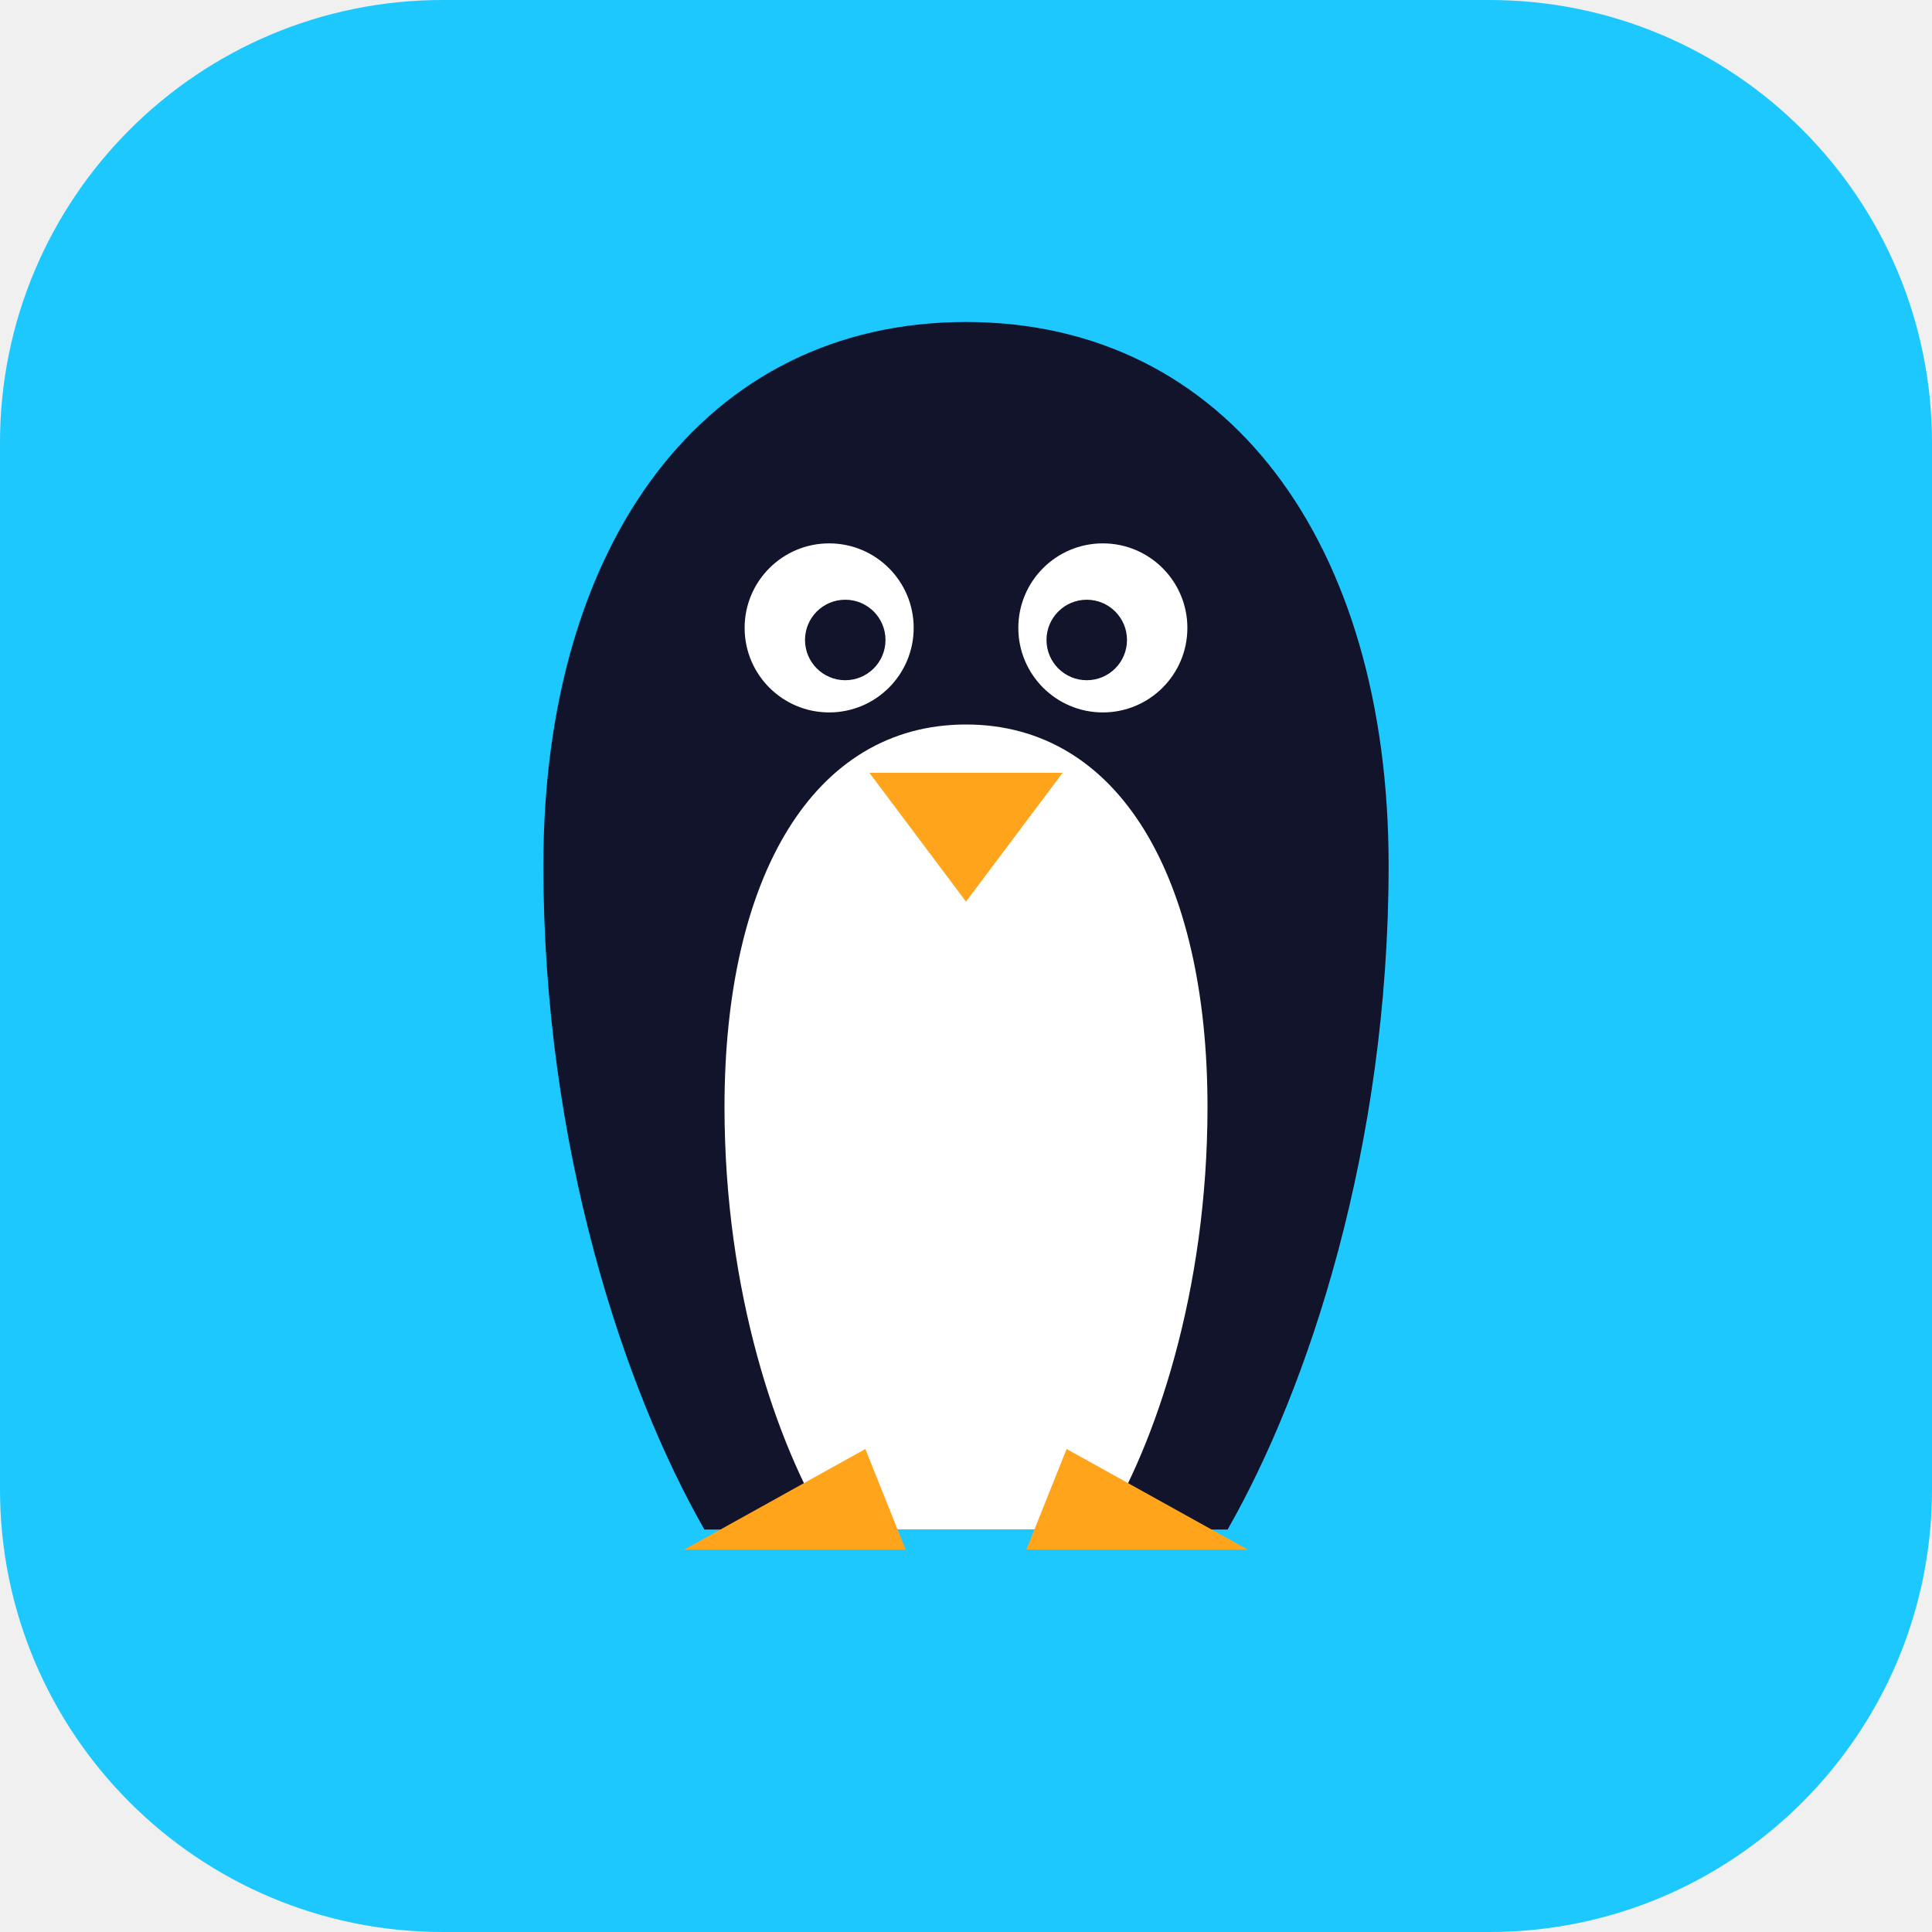
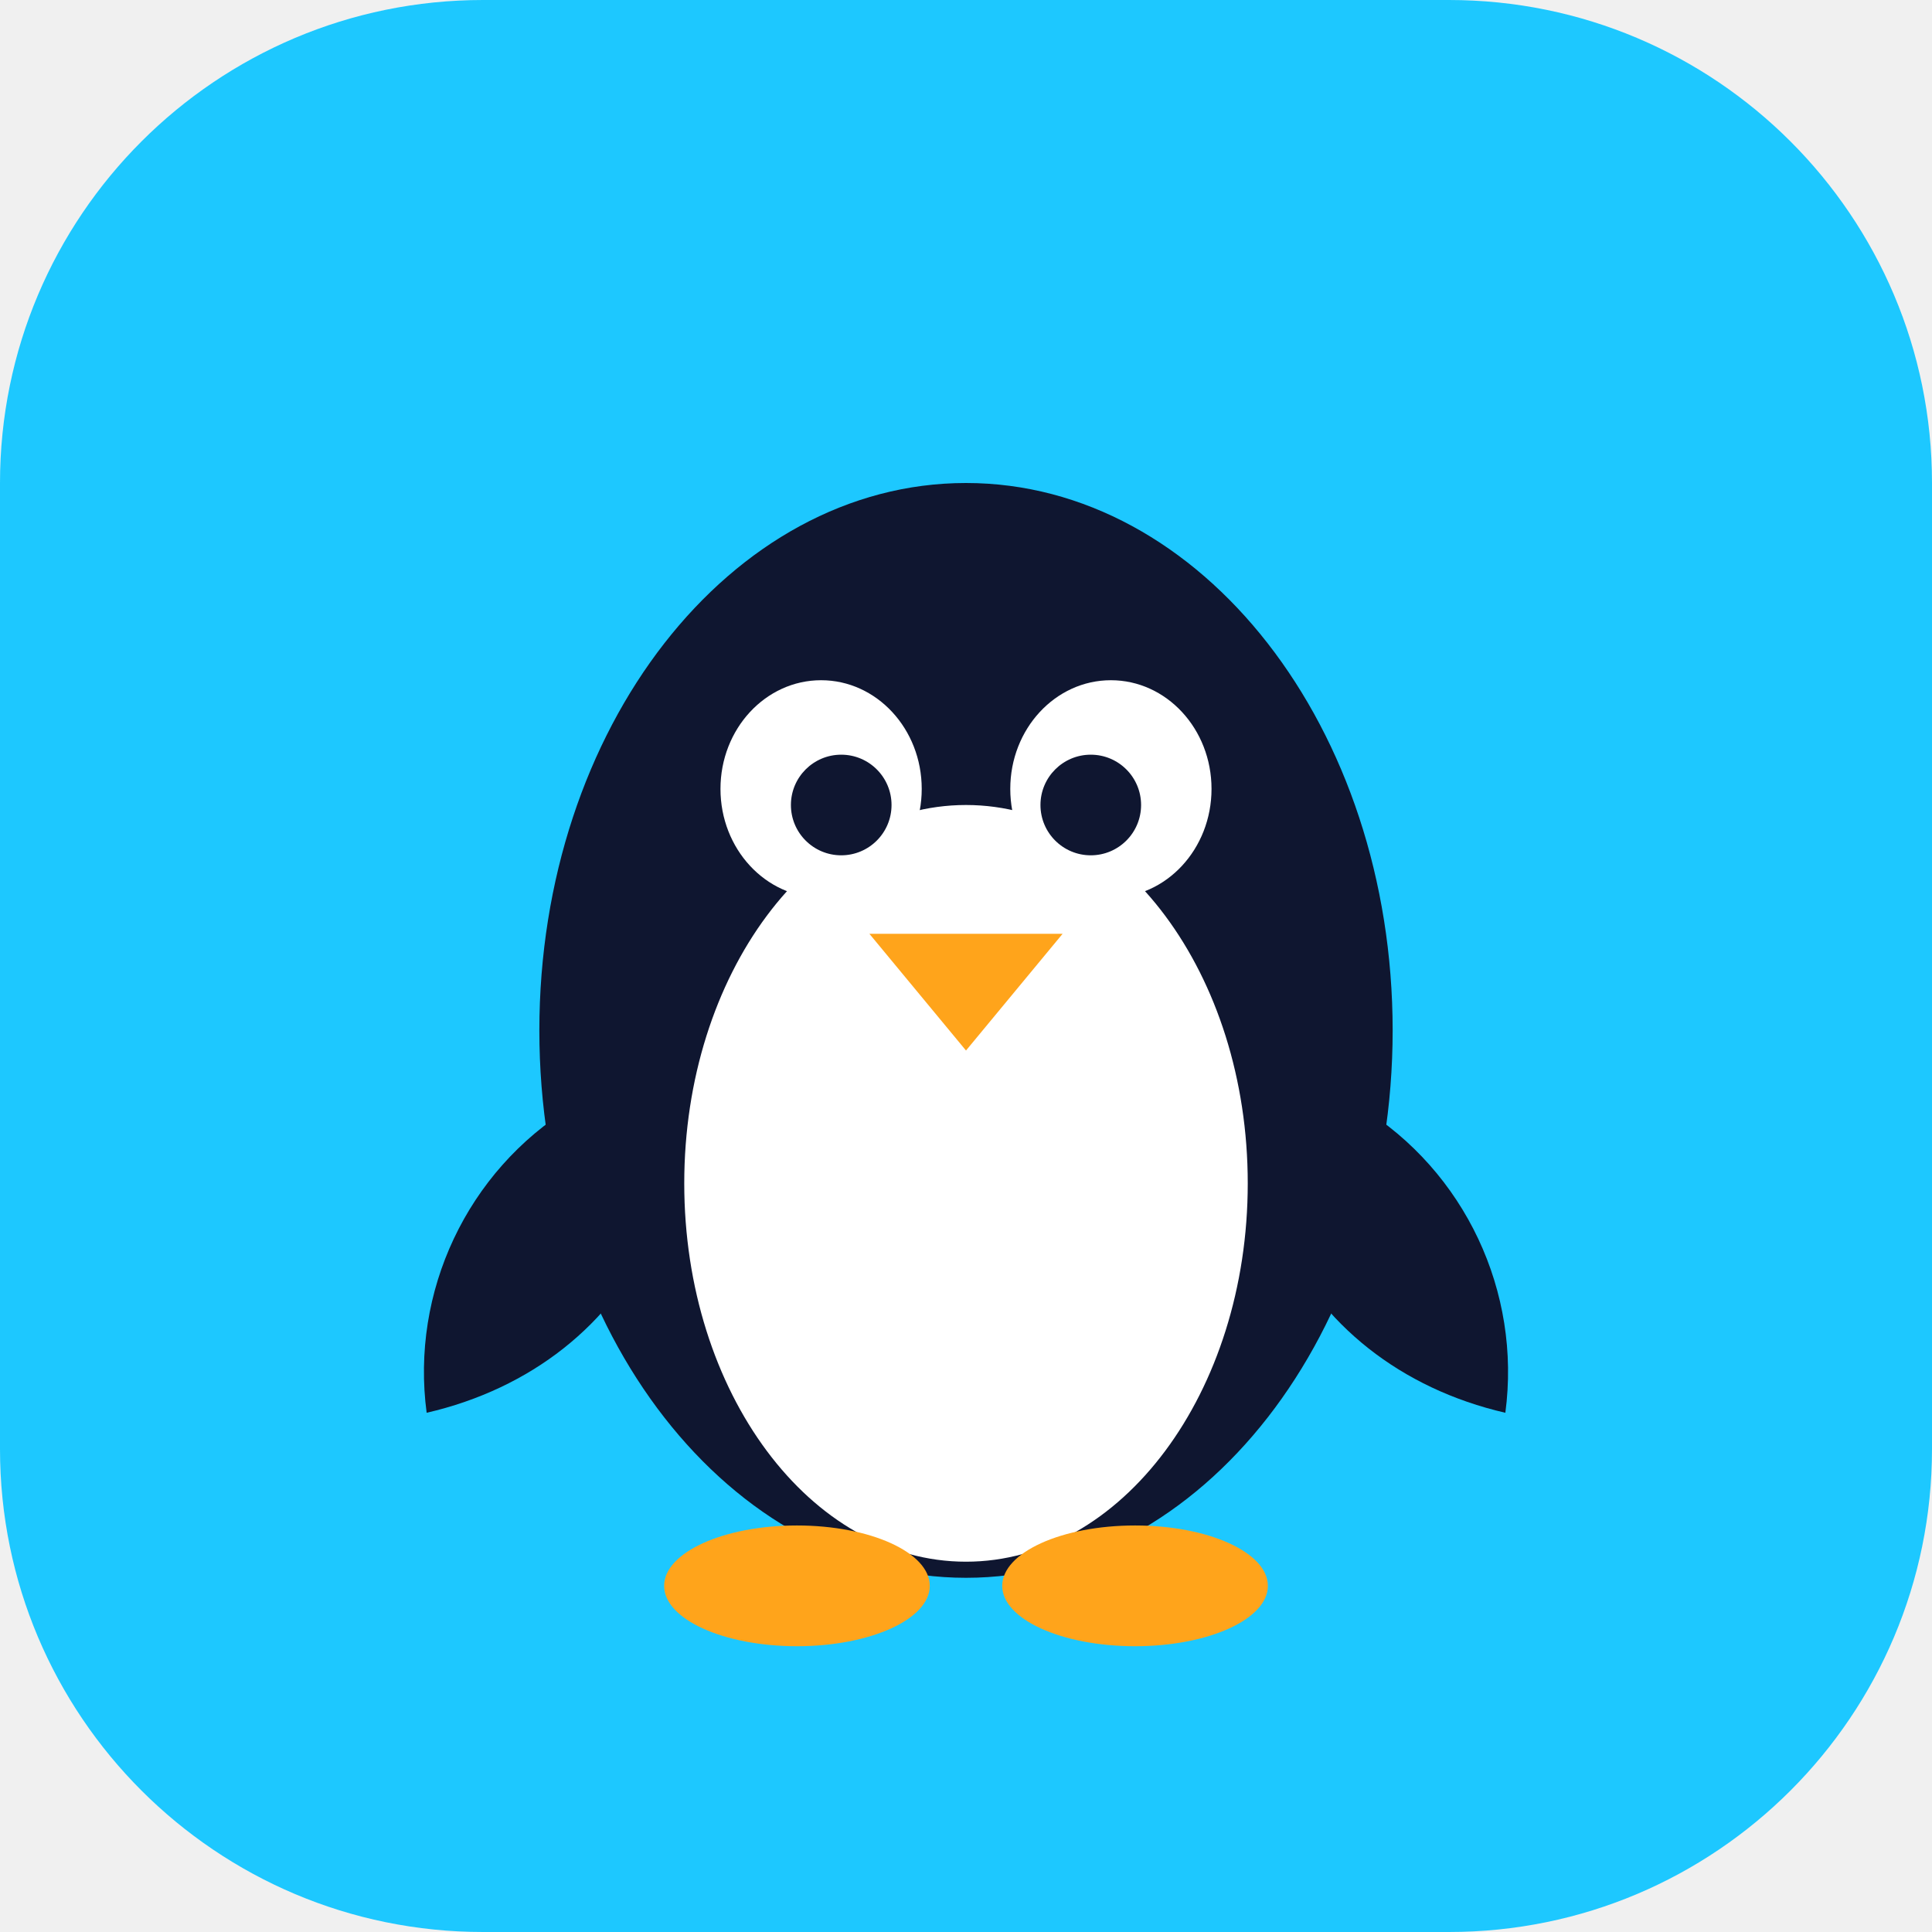
<svg xmlns="http://www.w3.org/2000/svg" viewBox="0 0 48 48">
-   <rect width="48" height="48" rx="11" fill="#1DC8FF" />
-   <path d="M24 8c-6.5 0-10.5 5.5-10.5 13.5 0 7 2 13 4 16.5h13c2-3.5 4-9.5 4-16.5C34.5 13.5 30.5 8 24 8z" fill="#11142B" />
-   <path d="M24 18c-3.8 0-6 3.8-6 9.5 0 4.6 1.3 8.4 2.6 10.5h6.8c1.3-2.1 2.6-5.9 2.6-10.5 0-5.7-2.2-9.5-6-9.5z" fill="#fff" />
-   <circle cx="20.6" cy="15.6" r="2.1" fill="#fff" />
-   <circle cx="27.4" cy="15.6" r="2.1" fill="#fff" />
-   <circle cx="21" cy="15.9" r="1" fill="#11142B" />
-   <circle cx="27" cy="15.9" r="1" fill="#11142B" />
-   <path d="M21.6 19.2h4.8L24 22.4z" fill="#FFA41B" />
-   <path d="M17 38.5h5.5l-1-2.5zM25.5 38.5H31l-4.5-2.5z" fill="#FFA41B" />
+   <rect width="48" height="48" rx="12" fill="#1DC8FF" />
+   <path d="M14.2 27.5c-2.6 1.6-4 4.6-3.6 7.6 2.6-.6 4.6-2.2 5.6-4.4z" fill="#0F1630" />
+   <path d="M33.8 27.5c2.6 1.6 4 4.6 3.6 7.6-2.6-.6-4.6-2.2-5.6-4.4z" fill="#0F1630" />
+   <ellipse cx="24" cy="25.6" rx="10.6" ry="13.6" fill="#0F1630" />
+   <ellipse cx="24" cy="29.4" rx="7" ry="9.4" fill="#fff" />
+   <ellipse cx="20.4" cy="19.6" rx="2.5" ry="2.7" fill="#fff" />
+   <ellipse cx="27.6" cy="19.6" rx="2.5" ry="2.7" fill="#fff" />
+   <circle cx="20.9" cy="20" r="1.25" fill="#0F1630" />
+   <circle cx="27.1" cy="20" r="1.25" fill="#0F1630" />
+   <path d="M21.6 23.2h4.8l-2.4 2.9z" fill="#FFA41B" />
+   <ellipse cx="19.8" cy="39.4" rx="3.3" ry="1.5" fill="#FFA41B" />
+   <ellipse cx="28.2" cy="39.4" rx="3.3" ry="1.5" fill="#FFA41B" />
</svg>
